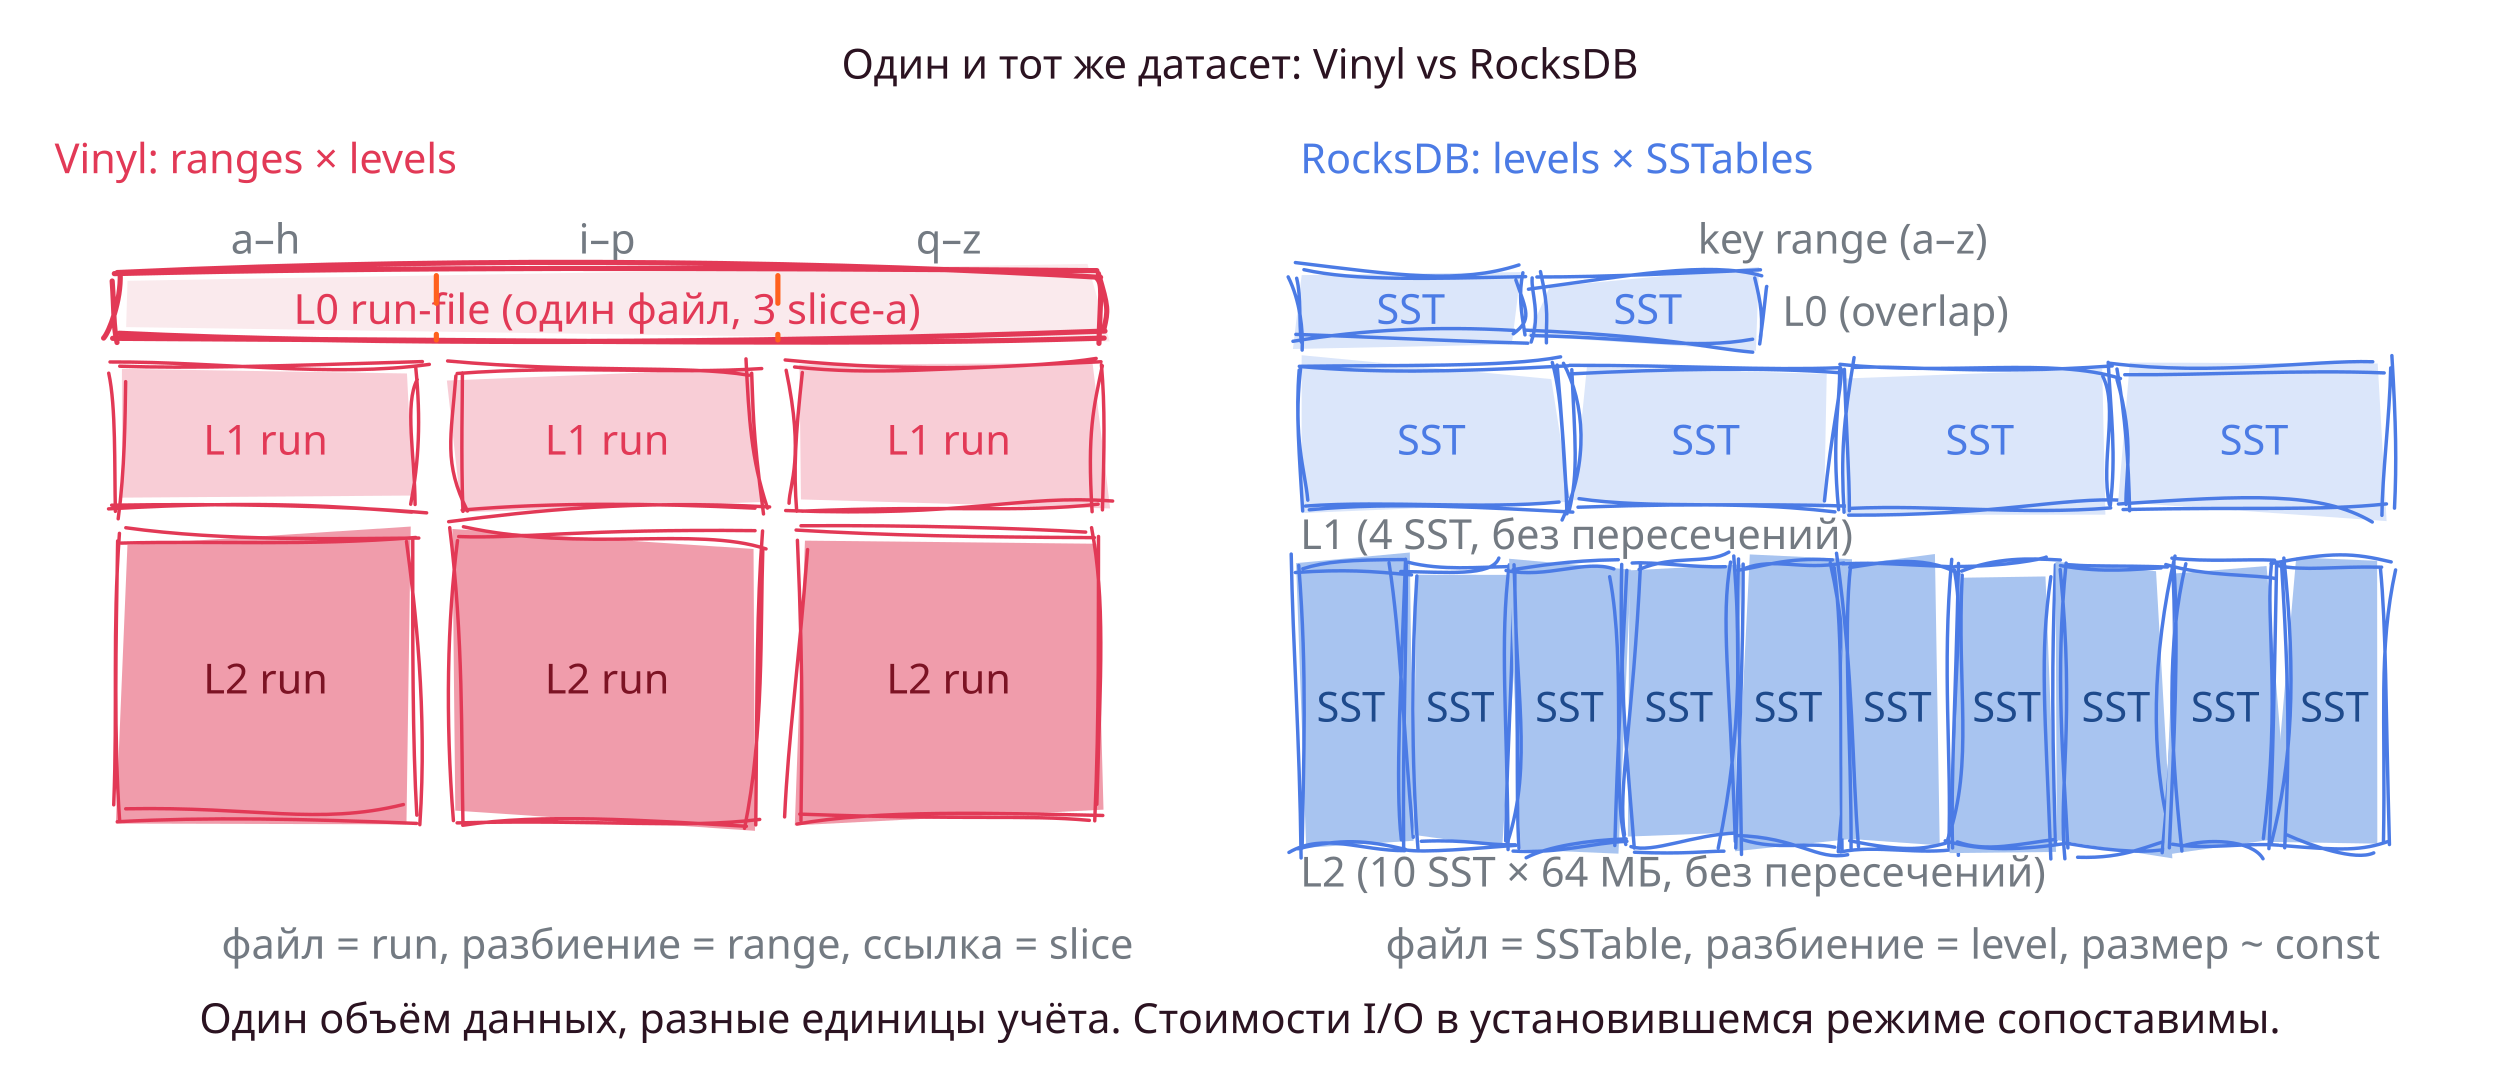
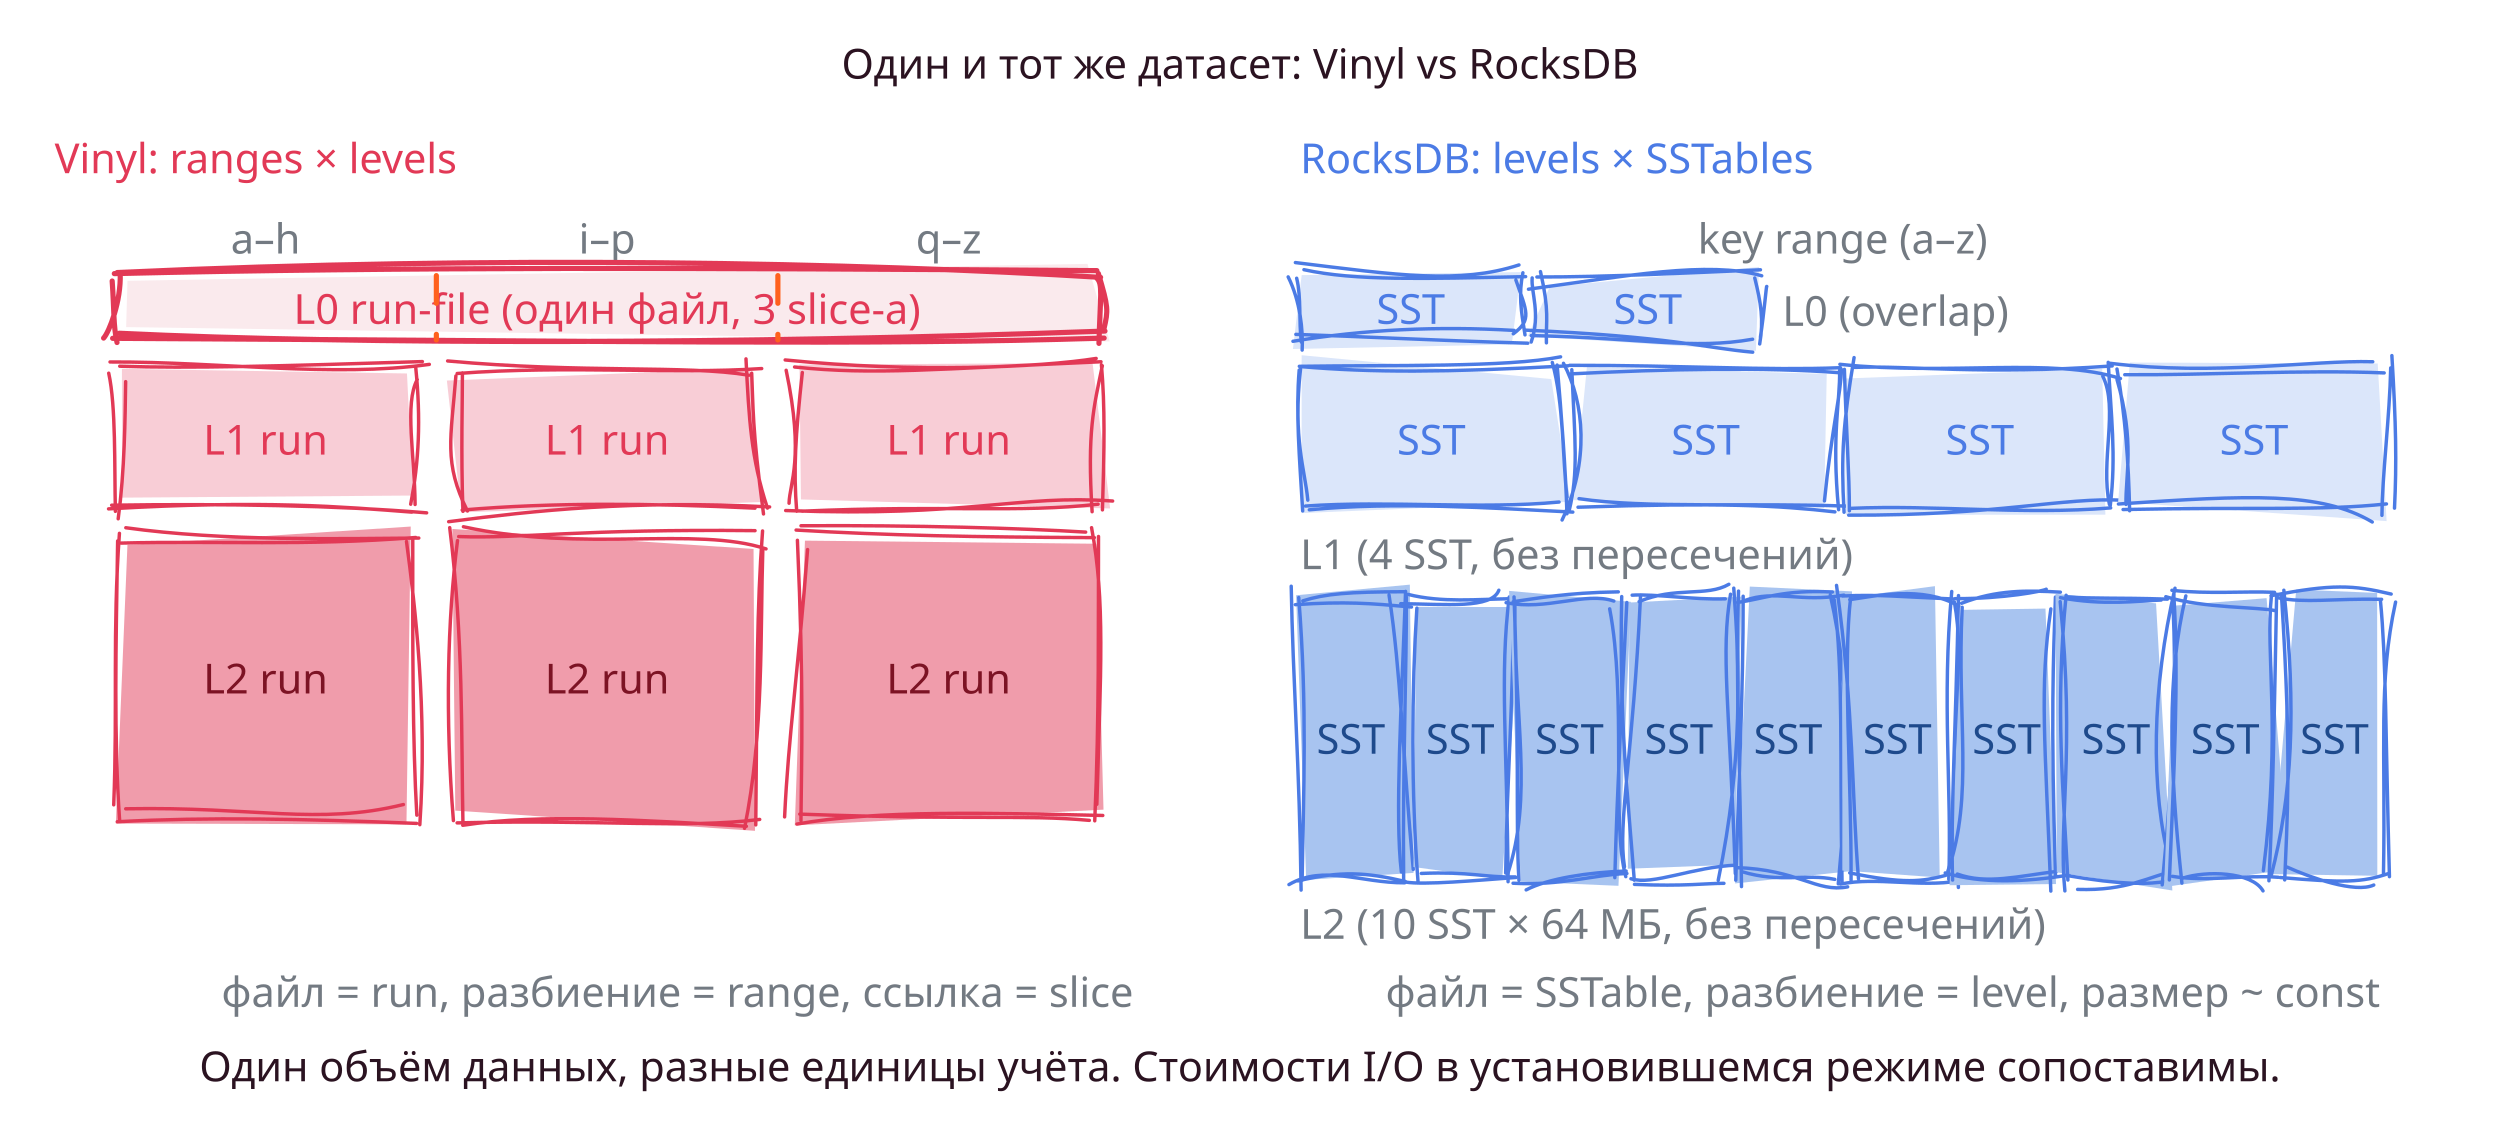
- <svg xmlns="http://www.w3.org/2000/svg" version="1.1" viewBox="0 0 723.716 310.792" width="723.716" height="310.792">
+ <svg xmlns="http://www.w3.org/2000/svg" version="1.1" viewBox="0 0 723.716 324.75" width="723.716" height="324.75">
  <defs>
    <style>
      @font-face {
        font-family: "Virgil";
        src: url("https://excalidraw.com/Virgil.woff2");
      }
      @font-face {
        font-family: "Cascadia";
        src: url("https://excalidraw.com/Cascadia.woff2");
      }
    </style>
  </defs>
-   <rect x="0" y="0" width="723.716" height="310.792" fill="transparent" />
+   <rect x="0" y="0" width="723.716" height="324.75" fill="transparent" />
  <g transform="translate(10 10) rotate(0 348.9499 8.142165)">
    <text x="348.95" y="8.1" dominant-baseline="central" font-family="Cascadia, sans-serif" font-size="12px" fill="#2B1321" text-anchor="middle" style="white-space: pre;" direction="ltr">Один и тот же датасет: Vinyl vs RocksDB</text>
  </g>
  <g transform="translate(15.81583 39.07916) rotate(0 168.6591 6.397415)">
    <text x="0" y="6.4" dominant-baseline="central" font-family="Cascadia, sans-serif" font-size="12px" fill="#E23956" text-anchor="start" style="white-space: pre;" direction="ltr">Vinyl: ranges × levels</text>
  </g>
  <g transform="translate(33.26333 62.34249) rotate(0 43.61874 6.397415)">
    <text x="43.619" y="6.4" dominant-baseline="central" font-family="Cascadia, sans-serif" font-size="12px" fill="#737A82" text-anchor="middle" style="white-space: pre;" direction="ltr">a–h</text>
  </g>
  <g transform="translate(132.1325 62.34249) rotate(0 43.61874 6.397415)">
    <text x="43.619" y="6.4" dominant-baseline="central" font-family="Cascadia, sans-serif" font-size="12px" fill="#737A82" text-anchor="middle" style="white-space: pre;" direction="ltr">i–p</text>
  </g>
  <g transform="translate(231.0016 62.34249) rotate(0 43.61874 6.397415)">
    <text x="43.619" y="6.4" dominant-baseline="central" font-family="Cascadia, sans-serif" font-size="12px" fill="#737A82" text-anchor="middle" style="white-space: pre;" direction="ltr">q–z</text>
  </g>
  <g stroke-linecap="round" transform="translate(33.26333 79.78998) rotate(0 142.4879 9.305331)">
    <path d="M3.64 1.5 L281.56 -3.41 L287.99 19.07 L3.25 14.9" stroke="none" stroke-width="0" fill="#FAEAED" />
    <path d="M0.66 -0.89 C110.72 -6.01, 215.32 -3.77, 285.34 0.5 M-0.17 -0.58 C83.41 -2.59, 167.45 -2.28, 284.26 -1.45 M284.7 -0.62 C287.62 9.25, 287.59 9.9, 286.29 15.53 M284.13 0.62 C286.11 2.34, 285.22 5.79, 284.87 19.61 M286.61 16.05 C180.54 19.91, 70.37 20.01, 1.27 16.68 M286.37 18.08 C218.57 20.23, 148.29 18.93, -0.66 18.15 M-3.27 18.08 C-1.67 16.38, 1.86 7.35, 1.53 -0.71 M0.61 19.36 C-0.51 14.16, -0.16 10.53, -0.79 1.56" stroke="#E23956" stroke-width="1.5" fill="none" />
  </g>
  <g transform="translate(33.26333 79.78998) rotate(0 142.4879 9.305331)">
    <text x="142.488" y="9.3" dominant-baseline="central" font-family="Cascadia, sans-serif" font-size="12px" fill="#E23956" text-anchor="middle" style="white-space: pre;" direction="ltr">L0 run-file  (один файл, 3 slice-а)</text>
  </g>
  <g stroke-linecap="round">
    <g transform="translate(126.3166 79.78998) rotate(0 0 9.305331)">
      <path d="M0 0 C0 3.1, 0 15.51, 0 18.61" stroke="#FF611D" stroke-width="1.5" fill="none" stroke-dasharray="8 9" />
    </g>
  </g>
  <g stroke-linecap="round">
    <g transform="translate(225.1858 79.78998) rotate(0 0 9.305331)">
      <path d="M0 0 C0 3.1, 0 15.51, 0 18.61" stroke="#FF611D" stroke-width="1.5" fill="none" stroke-dasharray="8 9" />
    </g>
  </g>
  <g stroke-linecap="round" transform="translate(33.26333 106.5428) rotate(0 43.61874 20.35541)">
    <path d="M2.03 0.24 L84.55 1.57 L86.31 36.91 L2.06 37.52" stroke="none" stroke-width="0" fill="#F8CDD6" />
    <path d="M-1.41 -1.76 C30.97 -1.84, 63.14 2.82, 91.02 -1.06 M1.4 -0.53 C21.56 0.16, 47.27 -0.55, 89.01 -1.87 M87.53 3.34 C83.77 10.17, 86.81 25.47, 86.9 39.5 M87.09 -0.12 C88.6 14.97, 88.02 27.11, 85.63 39.42 M90.24 41.92 C64.88 39.77, 31.05 39.21, -0.94 39.71 M85.98 41.71 C66.07 40.19, 43.34 38.13, -1.84 40.77 M0.95 43.64 C2.86 29.45, 2.94 14.67, 3.11 3.94 M0.14 41.49 C-0.16 28.21, 0.31 11.1, -1.79 1.49" stroke="#E23956" stroke-width="1" fill="none" />
  </g>
  <g transform="translate(33.26333 106.5428) rotate(0 43.61874 20.35541)">
    <text x="43.619" y="20.4" dominant-baseline="central" font-family="Cascadia, sans-serif" font-size="12px" fill="#E23956" text-anchor="middle" style="white-space: pre;" direction="ltr">L1 run</text>
  </g>
  <g stroke-linecap="round" transform="translate(132.1325 106.5428) rotate(0 43.61874 20.35541)">
    <path d="M-2.77 3.62 L84.91 0.05 L88.34 38.79 L1.46 41.78" stroke="none" stroke-width="0" fill="#F8CDD6" />
    <path d="M-2.55 -2.05 C36.42 1.54, 66.66 -0.95, 84.67 2.08 M0.21 1.58 C32.52 -0.86, 62.86 1.87, 88.37 0.15 M83.82 -2.65 C84.69 14.87, 85.26 26.05, 90.03 40.54 M85.47 1.49 C85.93 10.95, 85.54 17.03, 88.89 42.24 M90.66 40.21 C51.65 38.15, 22.65 41.24, -2.25 44.48 M86.43 40.56 C56.33 39.1, 27.63 38.87, 1.67 41.11 M3.19 41.38 C-3.79 27.37, -1.57 20.4, -0.16 2.29 M1.89 41.48 C1.26 24.74, 1.78 7.41, 1.73 1.39" stroke="#E23956" stroke-width="1" fill="none" />
  </g>
  <g transform="translate(132.1325 106.5428) rotate(0 43.61874 20.35541)">
    <text x="43.619" y="20.4" dominant-baseline="central" font-family="Cascadia, sans-serif" font-size="12px" fill="#E23956" text-anchor="middle" style="white-space: pre;" direction="ltr">L1 run</text>
  </g>
  <g stroke-linecap="round" transform="translate(231.0016 106.5428) rotate(0 43.61874 20.35541)">
    <path d="M0.43 -1.01 L85.28 -1.46 L90.37 40.66 L0.86 38.04" stroke="none" stroke-width="0" fill="#F8CDD6" />
    <path d="M-3.7 -2.34 C33.86 1.44, 70.19 -0.2, 86.32 -2.78 M-0.98 -0.3 C22.04 2.13, 39.56 0.3, 87.72 -1.82 M88.11 -0.65 C85.61 11.42, 83.7 18.34, 85.15 41.59 M87.85 -0.91 C88.9 11.06, 88.69 23.24, 88.14 41.06 M91.09 38.5 C63.87 36.53, 49.13 43.27, -3.56 41.25 M86.88 39.41 C64.03 42.01, 42.8 39.61, 1.18 41.44 M-2.58 39.13 C-2.44 33.29, 1.93 26.14, -3.42 0.65 M-0.37 41.46 C-1.32 29.4, -0.76 20, 1.26 1.3" stroke="#E23956" stroke-width="1" fill="none" />
  </g>
  <g transform="translate(231.0016 106.5428) rotate(0 43.61874 20.35541)">
    <text x="43.619" y="20.4" dominant-baseline="central" font-family="Cascadia, sans-serif" font-size="12px" fill="#E23956" text-anchor="middle" style="white-space: pre;" direction="ltr">L1 run</text>
  </g>
  <g stroke-linecap="round" transform="translate(33.26333 155.3958) rotate(0 43.61874 40.71082)">
    <path d="M3.63 2.36 L85.64 -2.97 L84.4 83.24 L0.27 83.01" stroke="none" stroke-width="0" fill="#F09CAB" />
    <path d="M3.16 -2.62 C31.3 1.33, 65.71 0.54, 87.97 0.36 M1.84 1.82 C29.01 1.11, 55.15 2.73, 87.08 0.2 M84.41 1.36 C86.88 19.81, 90.51 50.32, 88.27 83.34 M86.23 0.7 C86.18 30.33, 86.17 59.76, 87.4 80.58 M83.51 77.51 C58.65 83.62, 40.73 78.02, 3.13 78.74 M87.33 82.97 C54.28 81.63, 27.09 81.06, 0.69 82.49 M-0.34 77.59 C0.77 49.27, -0.73 27.27, 1.31 -1 M1.37 82.16 C-0.31 58.19, 0.31 32.11, 0.79 1.2" stroke="#E23956" stroke-width="1" fill="none" />
  </g>
  <g transform="translate(33.26333 155.3958) rotate(0 43.61874 40.71082)">
    <text x="43.619" y="40.7" dominant-baseline="central" font-family="Cascadia, sans-serif" font-size="12px" fill="#7C1324" text-anchor="middle" style="white-space: pre;" direction="ltr">L2 run</text>
  </g>
  <g stroke-linecap="round" transform="translate(132.1325 155.3958) rotate(0 43.61874 40.71082)">
    <path d="M-1.18 -2.26 L86.01 3.52 L86.43 85.12 L-0.33 79.27" stroke="none" stroke-width="0" fill="#F09CAB" />
    <path d="M2.02 -2.91 C36.75 4.71, 69.23 -3.23, 89.62 3.5 M0.65 -0.07 C18.53 0.61, 35.85 -2.33, 86.44 -1.78 M88.7 3.36 C87.92 27.35, 89.08 56.59, 83.4 84.39 M88.62 -1.69 C86.91 21.16, 87.09 39.39, 86.65 83.4 M83.93 83.8 C53.42 82, 24.32 80.05, 1.83 83.51 M87.79 81.82 C65.99 84.54, 42.26 81.8, 0.2 82.82 M1.89 83.34 C1.38 57.33, 2.03 29.3, -1.95 -2.65 M-0.88 82.15 C-3.27 52.47, -2.6 23.94, 0.31 1.11" stroke="#E23956" stroke-width="1" fill="none" />
  </g>
  <g transform="translate(132.1325 155.3958) rotate(0 43.61874 40.71082)">
    <text x="43.619" y="40.7" dominant-baseline="central" font-family="Cascadia, sans-serif" font-size="12px" fill="#7C1324" text-anchor="middle" style="white-space: pre;" direction="ltr">L2 run</text>
  </g>
  <g stroke-linecap="round" transform="translate(231.0016 155.3958) rotate(0 43.61874 40.71082)">
    <path d="M2.02 1.11 L86.37 2.01 L88.45 78.99 L-0.92 83.53" stroke="none" stroke-width="0" fill="#F09CAB" />
    <path d="M0.88 -3.2 C34.19 -3.4, 64.75 -2.48, 83.28 -1.36 M-0.54 -1.95 C25.49 -0.4, 51.44 0.1, 85.8 0.24 M84.99 -2.64 C88.96 18.61, 87.65 38.3, 86.52 77.43 M87 -0.09 C86.9 24.27, 87.26 51.59, 85.91 82.22 M84.35 82.09 C65.64 80.39, 50.81 82.08, 0.52 80.28 M88.24 80.67 C56.24 79.96, 22.55 79.04, -0.29 83.16 M-3.87 81.09 C-2.75 57.4, 0.04 39.34, 2.78 3.7 M0.86 82.13 C1.03 63.04, 1.75 44.34, -0.16 1.01" stroke="#E23956" stroke-width="1" fill="none" />
  </g>
  <g transform="translate(231.0016 155.3958) rotate(0 43.61874 40.71082)">
    <text x="43.619" y="40.7" dominant-baseline="central" font-family="Cascadia, sans-serif" font-size="12px" fill="#7C1324" text-anchor="middle" style="white-space: pre;" direction="ltr">L2 run</text>
  </g>
  <g transform="translate(376.3974 39.07916) rotate(0 157.0275 6.397415)">
    <text x="0" y="6.4" dominant-baseline="central" font-family="Cascadia, sans-serif" font-size="12px" fill="#4B7BE5" text-anchor="start" style="white-space: pre;" direction="ltr">RocksDB: levels × SSTables</text>
  </g>
  <g transform="translate(376.3974 62.34249) rotate(0 157.0275 6.397415)">
    <text x="157.027" y="6.4" dominant-baseline="central" font-family="Cascadia, sans-serif" font-size="12px" fill="#737A82" text-anchor="middle" style="white-space: pre;" direction="ltr">key range  (a–z)</text>
  </g>
  <g stroke-linecap="round" transform="translate(376.3974 79.78998) rotate(0 31.98708 9.305331)">
    <path d="M0.42 -0.15 L63.84 -1.02 L61.25 19.92 L-2.11 21.24" stroke="none" stroke-width="0" fill="#DBE6FA" />
    <path d="M-1.4 -3.78 C28.21 -0.13, 46.07 2.5, 63.32 -3.09 M1.08 -1.72 C15.86 1.54, 35.49 0.93, 65.25 0.29 M62.43 1.28 C65.57 10.35, 67.21 12.75, 61.68 16.84 M64.46 -0.82 C63.2 5.43, 63.89 9.94, 65.07 17.15 M61.93 15.86 C39.83 14.58, 18.54 15.58, -2.1 19.01 M65.88 19.56 C39.54 18.8, 15.96 17.54, -1.26 17.01 M0.56 21.55 C0.86 15.87, -0.01 7.3, -3.49 0.37 M0.32 19.25 C-0.43 13.24, 0.33 6.19, -1.03 0.76" stroke="#4B7BE5" stroke-width="1" fill="none" />
  </g>
  <g transform="translate(376.3974 79.78998) rotate(0 31.98708 9.305331)">
    <text x="31.987" y="9.3" dominant-baseline="central" font-family="Cascadia, sans-serif" font-size="12px" fill="#4B7BE5" text-anchor="middle" style="white-space: pre;" direction="ltr">SST</text>
  </g>
  <g stroke-linecap="round" transform="translate(445.0242 79.78998) rotate(0 31.98708 9.305331)">
    <path d="M3.61 3.23 L64.2 -2.53 L63.28 21.79 L-2.71 17.5" stroke="none" stroke-width="0" fill="#DBE6FA" />
    <path d="M-2.55 3.93 C25.66 0.14, 49.59 -4.38, 64.97 0.05 M-0.11 0.4 C20.84 0.4, 43.11 -0.77, 64.6 -1.69 M66.43 3.14 C66.36 2.2, 65.7 10.59, 64.59 17.82 M62.95 0.68 C64.73 7.84, 65.59 12.88, 64.38 19.78 M62.36 22.16 C48.86 20.99, 38.64 17.64, -3.41 15.78 M62.33 18.41 C45 21.49, 30.66 18.06, -1.75 17.35 M2.64 19.46 C2.47 12.92, 3.59 10.61, 0.92 -1.16 M-1.77 19.23 C1.07 11.07, -1.85 4.88, -1.48 0.67" stroke="#4B7BE5" stroke-width="1" fill="none" />
  </g>
  <g transform="translate(445.0242 79.78998) rotate(0 31.98708 9.305331)">
    <text x="31.987" y="9.3" dominant-baseline="central" font-family="Cascadia, sans-serif" font-size="12px" fill="#4B7BE5" text-anchor="middle" style="white-space: pre;" direction="ltr">SST</text>
  </g>
  <g transform="translate(515.9774 83.27948) rotate(0 46.52666 6.397415)">
    <text x="0" y="6.4" dominant-baseline="central" font-family="Cascadia, sans-serif" font-size="12px" fill="#737A82" text-anchor="start" style="white-space: pre;" direction="ltr">L0  (overlap)</text>
  </g>
  <g stroke-linecap="round" transform="translate(376.3974 106.5428) rotate(0 37.9483 20.35541)">
    <path d="M0.41 -3.71 L72.67 3.2 L78.25 38.7 L0.4 41.99" stroke="none" stroke-width="0" fill="#DBE6FA" />
    <path d="M-0.26 -0.5 C26.36 -0.91, 59.96 -0.15, 75.37 -3.24 M0.1 -0.42 C20.81 1.35, 41.54 1.34, 77.56 -0.65 M72.97 -1.62 C76.32 10.32, 75.91 26.07, 77.24 37.42 M74.37 -0.86 C75.62 13.57, 76.83 29.1, 77.21 42.19 M78.91 41.7 C55.6 40.53, 27.26 38.66, 2.63 41.04 M74.93 38.79 C52.4 40.96, 25.18 38.27, 1.52 39.95 M2.19 38.24 C1.39 29.41, -2.19 20.59, 0.09 0.28 M0.71 41.36 C-0.24 25.57, -1.31 12.78, -0.3 0.58" stroke="#4B7BE5" stroke-width="1" fill="none" />
  </g>
  <g transform="translate(376.3974 106.5428) rotate(0 37.9483 20.35541)">
    <text x="37.948" y="20.4" dominant-baseline="central" font-family="Cascadia, sans-serif" font-size="12px" fill="#4B7BE5" text-anchor="middle" style="white-space: pre;" direction="ltr">SST</text>
  </g>
  <g stroke-linecap="round" transform="translate(455.7835 106.5428) rotate(0 37.9483 20.35541)">
    <path d="M3.61 -0.34 L73.03 1.69 L72.28 40.58 L-0.2 38.24" stroke="none" stroke-width="0" fill="#DBE6FA" />
    <path d="M-1.4 -0.79 C31.81 -0.83, 55.48 0.78, 77.02 -0.1 M-1.08 1.69 C26.81 0.27, 55.2 -0.29, 76.92 1.37 M77.27 0.39 C77.24 6.87, 74.36 18.36, 72.37 38.47 M76.75 0.74 C76.96 9.54, 74.36 19.03, 76.47 41.01 M79.33 39.99 C51.08 38.92, 20.27 40.7, 1.32 37.81 M75.39 41.64 C59.01 39.77, 42.18 38.91, 1.03 40.29 M-3.58 43.99 C4.37 27.19, 2.93 10.04, -3.18 -1.37 M-1.55 41.34 C1.18 30.24, 0.16 21.37, -0.77 0.48" stroke="#4B7BE5" stroke-width="1" fill="none" />
  </g>
  <g transform="translate(455.7835 106.5428) rotate(0 37.9483 20.35541)">
    <text x="37.948" y="20.4" dominant-baseline="central" font-family="Cascadia, sans-serif" font-size="12px" fill="#4B7BE5" text-anchor="middle" style="white-space: pre;" direction="ltr">SST</text>
  </g>
  <g stroke-linecap="round" transform="translate(535.1696 106.5428) rotate(0 37.9483 20.35541)">
    <path d="M-1.19 3.03 L73.4 0.18 L74.31 42.45 L-0.79 42.5" stroke="none" stroke-width="0" fill="#DBE6FA" />
    <path d="M-2.54 -1.08 C29.25 2.28, 59 -3.25, 78.67 3.04 M1.73 -0.19 C17.63 -0.8, 38.5 2.08, 76.28 -0.61 M73.56 2.39 C78.15 11.57, 72.81 26.94, 75.49 39.51 M75.13 -1.65 C75.92 13.65, 77.51 25.24, 75.72 39.83 M79.76 38.28 C61.75 37.31, 43.65 42.75, 0.01 42.59 M75.84 40.49 C50.44 42.57, 24.81 39.54, 0.54 40.62 M-1.34 41.74 C-2.28 25.11, -1.58 15.78, 1.56 -3.02 M0.2 41.33 C0.22 30.76, -0.75 17.69, -1.24 0.39" stroke="#4B7BE5" stroke-width="1" fill="none" />
  </g>
  <g transform="translate(535.1696 106.5428) rotate(0 37.9483 20.35541)">
    <text x="37.948" y="20.4" dominant-baseline="central" font-family="Cascadia, sans-serif" font-size="12px" fill="#4B7BE5" text-anchor="middle" style="white-space: pre;" direction="ltr">SST</text>
  </g>
  <g stroke-linecap="round" transform="translate(614.5557 106.5428) rotate(0 37.9483 20.35541)">
    <path d="M2 -1.59 L73.76 -1.33 L76.34 44.32 L-1.39 38.76" stroke="none" stroke-width="0" fill="#DBE6FA" />
    <path d="M-3.68 -1.37 C26.69 2.35, 54.52 -2.33, 72.32 -1.82 M0.54 1.93 C23.63 2.12, 52.15 0.44, 75.63 1.41 M77.86 -3.6 C79.07 16.26, 79.26 27.51, 78.62 40.56 M77.52 -0.04 C77.25 13.77, 75.03 31.45, 74.98 42.64 M72.18 44.57 C57.23 35.71, 36.66 36.79, -1.3 39.36 M76.29 39.34 C57.05 41.38, 37.8 40.17, 0.05 40.96 M0.89 39.49 C0.7 31.03, 3.54 21.51, -1.71 3.34 M1.94 41.32 C1.64 27.29, 0.72 14, -1.72 0.29" stroke="#4B7BE5" stroke-width="1" fill="none" />
  </g>
  <g transform="translate(614.5557 106.5428) rotate(0 37.9483 20.35541)">
    <text x="37.948" y="20.4" dominant-baseline="central" font-family="Cascadia, sans-serif" font-size="12px" fill="#4B7BE5" text-anchor="middle" style="white-space: pre;" direction="ltr">SST</text>
  </g>
-   <g transform="translate(376.3974 149.58) rotate(0 157.0275 4.652666)">
+   <g transform="translate(376.3974 155.3958) rotate(0 157.0275 4.652666)">
    <text x="0" y="4.7" dominant-baseline="central" font-family="Cascadia, sans-serif" font-size="12px" fill="#737A82" text-anchor="start" style="white-space: pre;" direction="ltr">L1  (4 SST, без пересечений)</text>
  </g>
-   <g stroke-linecap="round" transform="translate(376.3974 163.538) rotate(0 14.6559 40.71082)">
+   <g stroke-linecap="round" transform="translate(376.3974 172.8433) rotate(0 14.6559 40.71082)">
    <path d="M-1.2 -0.53 L31.73 -3.6 L32.8 79.84 L1.72 81.87" stroke="none" stroke-width="0" fill="#A8C4F0" />
    <path d="M-1.4 2.2 C13.1 1.21, 20.29 1.81, 32.21 2.88 M0.75 1.1 C7.29 -0.98, 13.98 -1.49, 30.08 -1.55 M25.71 -0.59 C29.14 21.64, 29.63 45.06, 32.72 78.84 M30.5 -1.64 C29.31 31.41, 27.37 63.69, 29.28 79.58 M30.23 82.72 C17.51 82.78, 6.87 77.34, -3.26 83.23 M30.39 82.32 C18.97 79.66, 11.89 79.2, -0.68 82.17 M0.25 84.82 C-0.18 49.17, -2.13 23.92, -2.61 -3.14 M0.55 82 C0.94 56.17, 2.09 31.94, -0.43 0.15" stroke="#4B7BE5" stroke-width="1" fill="none" />
  </g>
-   <g transform="translate(376.3974 163.538) rotate(0 14.6559 40.71082)">
-     <text x="14.656" y="40.7" dominant-baseline="central" font-family="Cascadia, sans-serif" font-size="12px" fill="#1E4A8C" text-anchor="middle" style="white-space: pre;" direction="ltr">SST</text>
-   </g>
-   <g stroke-linecap="round" transform="translate(408.0355 163.538) rotate(0 14.6559 40.71082)">
+   <g transform="translate(376.3974 172.8433) rotate(0 14.6559 40.71082)">
+     <text x="14.656" y="40.7" dominant-baseline="central" font-family="Cascadia, sans-serif" font-size="12px" fill="#1E4A8C" text-anchor="middle" style="white-space: pre;" direction="ltr">SST</text>
+   </g>
+   <g stroke-linecap="round" transform="translate(408.0355 172.8433) rotate(0 14.6559 40.71082)">
    <path d="M2 2.84 L32.09 2.89 L26.83 81.71 L1.12 78.13" stroke="none" stroke-width="0" fill="#A8C4F0" />
    <path d="M-2.54 1.91 C10.54 2.04, 23.81 3.49, 25.86 -1.98 M-0.44 -0.78 C9.31 1.69, 19.68 0.62, 29.44 0.47 M30.01 1.41 C30.18 29.18, 28.2 51.33, 27.84 79.88 M28.88 -0.03 C26.04 22.23, 28.29 43.33, 28.53 82.4 M30.65 81.02 C21.78 81.21, 17.45 79.42, 3.43 80 M30.84 81.17 C19.23 82.04, 4.18 83.4, -1.17 82.5 M2.48 82.57 C0.44 57.24, 0.63 25.95, 2.13 3.21 M-1.7 81.99 C-2.02 50.46, -0.82 19.77, -0.9 0.05" stroke="#4B7BE5" stroke-width="1" fill="none" />
  </g>
-   <g transform="translate(408.0355 163.538) rotate(0 14.6559 40.71082)">
-     <text x="14.656" y="40.7" dominant-baseline="central" font-family="Cascadia, sans-serif" font-size="12px" fill="#1E4A8C" text-anchor="middle" style="white-space: pre;" direction="ltr">SST</text>
-   </g>
-   <g stroke-linecap="round" transform="translate(439.6737 163.538) rotate(0 14.6559 40.71082)">
+   <g transform="translate(408.0355 172.8433) rotate(0 14.6559 40.71082)">
+     <text x="14.656" y="40.7" dominant-baseline="central" font-family="Cascadia, sans-serif" font-size="12px" fill="#1E4A8C" text-anchor="middle" style="white-space: pre;" direction="ltr">SST</text>
+   </g>
+   <g stroke-linecap="round" transform="translate(439.6737 172.8433) rotate(0 14.6559 40.71082)">
    <path d="M-2.81 -1.79 L32.45 1.38 L28.85 83.59 L0.53 82.38" stroke="none" stroke-width="0" fill="#A8C4F0" />
    <path d="M-3.68 1.62 C7.98 4.04, 19.33 -1.66, 27.51 1.16 M-1.63 1.34 C5.47 0.36, 13.65 -1.27, 28.8 -1.51 M26.3 3.41 C31.22 28.72, 26.77 65.61, 30.97 80.93 M31.27 1.58 C30.03 25.34, 28.47 55.53, 27.79 81.22 M31.07 79.31 C20.19 79.64, 8.31 81.51, 2.13 84.77 M31.29 80.02 C21.35 80.42, 12.2 83.61, -1.66 82.84 M-3.28 80.32 C4.31 57.31, -1.36 35.98, -1.14 1.57 M0.04 81.98 C-0.98 65.03, 0.27 44.17, -1.38 -0.04" stroke="#4B7BE5" stroke-width="1" fill="none" />
  </g>
-   <g transform="translate(439.6737 163.538) rotate(0 14.6559 40.71082)">
-     <text x="14.656" y="40.7" dominant-baseline="central" font-family="Cascadia, sans-serif" font-size="12px" fill="#1E4A8C" text-anchor="middle" style="white-space: pre;" direction="ltr">SST</text>
-   </g>
-   <g stroke-linecap="round" transform="translate(471.3118 163.538) rotate(0 14.6559 40.71082)">
+   <g transform="translate(439.6737 172.8433) rotate(0 14.6559 40.71082)">
+     <text x="14.656" y="40.7" dominant-baseline="central" font-family="Cascadia, sans-serif" font-size="12px" fill="#1E4A8C" text-anchor="middle" style="white-space: pre;" direction="ltr">SST</text>
+   </g>
+   <g stroke-linecap="round" transform="translate(471.3118 172.8433) rotate(0 14.6559 40.71082)">
    <path d="M0.39 1.58 L32.82 -0.13 L30.88 77.46 L-0.07 78.64" stroke="none" stroke-width="0" fill="#A8C4F0" />
    <path d="M3.18 1.33 C13.43 -3.13, 22.85 0.03, 29.17 -3.7 M1.18 -0.55 C7.49 -0.97, 19.35 0.85, 28.15 0.51 M30.59 -2.58 C32.26 19.98, 33.34 47.31, 26.09 81.97 M29.65 -0.82 C26.76 16.17, 29.38 31.16, 31.04 80.04 M31.5 77.6 C18.59 78.07, 7.17 83.59, 0.82 81.54 M27.74 82.87 C23.47 82.8, 16.21 83.82, 1.85 83.17 M-1.05 78.07 C-3.07 65.38, 1.4 46.01, 3.59 -0.08 M1.79 81.96 C0.07 59.31, -2.64 36, -1.85 -0.14" stroke="#4B7BE5" stroke-width="1" fill="none" />
  </g>
-   <g transform="translate(471.3118 163.538) rotate(0 14.6559 40.71082)">
-     <text x="14.656" y="40.7" dominant-baseline="central" font-family="Cascadia, sans-serif" font-size="12px" fill="#1E4A8C" text-anchor="middle" style="white-space: pre;" direction="ltr">SST</text>
-   </g>
-   <g stroke-linecap="round" transform="translate(502.9499 163.538) rotate(0 14.6559 40.71082)">
+   <g transform="translate(471.3118 172.8433) rotate(0 14.6559 40.71082)">
+     <text x="14.656" y="40.7" dominant-baseline="central" font-family="Cascadia, sans-serif" font-size="12px" fill="#1E4A8C" text-anchor="middle" style="white-space: pre;" direction="ltr">SST</text>
+   </g>
+   <g stroke-linecap="round" transform="translate(502.9499 172.8433) rotate(0 14.6559 40.71082)">
    <path d="M3.59 -3.04 L33.18 -1.65 L32.91 79.33 L-0.66 82.9" stroke="none" stroke-width="0" fill="#A8C4F0" />
    <path d="M2.03 1.04 C10.87 -2.3, 18.37 1.71, 30.82 -0.56 M0 1.57 C7.64 0.53, 13.32 -2.21, 27.51 -1.46 M26.89 -0.58 C33.3 27.52, 31.92 53.59, 29.21 83.02 M28.03 0.79 C30.75 23.28, 29.56 43.36, 30.3 82.85 M31.92 83.89 C22.86 85.67, 17.75 78.84, -0.49 78.31 M28.2 81.72 C19.73 80, 12.5 82.85, 1.36 79.51 M1.19 83.81 C0.8 49.16, -0.59 23.48, 0.33 -1.73 M-0.47 81.95 C0.37 53.6, 1.71 27.83, 1.67 -0.24" stroke="#4B7BE5" stroke-width="1" fill="none" />
  </g>
-   <g transform="translate(502.9499 163.538) rotate(0 14.6559 40.71082)">
-     <text x="14.656" y="40.7" dominant-baseline="central" font-family="Cascadia, sans-serif" font-size="12px" fill="#1E4A8C" text-anchor="middle" style="white-space: pre;" direction="ltr">SST</text>
-   </g>
-   <g stroke-linecap="round" transform="translate(534.588 163.538) rotate(0 14.6559 40.71082)">
+   <g transform="translate(502.9499 172.8433) rotate(0 14.6559 40.71082)">
+     <text x="14.656" y="40.7" dominant-baseline="central" font-family="Cascadia, sans-serif" font-size="12px" fill="#1E4A8C" text-anchor="middle" style="white-space: pre;" direction="ltr">SST</text>
+   </g>
+   <g stroke-linecap="round" transform="translate(534.588 172.8433) rotate(0 14.6559 40.71082)">
    <path d="M-1.21 0.33 L25.55 -3.16 L26.94 81.2 L-1.26 79.16" stroke="none" stroke-width="0" fill="#A8C4F0" />
    <path d="M0.89 0.75 C8.31 -0.3, 21.89 -3.43, 32.47 2.58 M-1.19 -0.31 C9.66 -0.8, 15.02 -0.1, 30.87 0.56 M31.18 1.43 C34.34 18.78, 30.49 35.29, 32.34 84.06 M30.41 -1.61 C27.48 30.39, 30.48 55.56, 29.55 81.67 M32.34 82.19 C21.27 84.11, 8.6 80.93, -1.8 83.09 M28.65 80.57 C21.85 82.38, 16.52 83.06, 0.88 79.84 M3.42 81.56 C1.42 57.23, 2.17 33.51, -2.94 -3.38 M1.27 81.93 C1.41 51.88, -1.2 19.65, 1.2 -0.33" stroke="#4B7BE5" stroke-width="1" fill="none" />
  </g>
-   <g transform="translate(534.588 163.538) rotate(0 14.6559 40.71082)">
-     <text x="14.656" y="40.7" dominant-baseline="central" font-family="Cascadia, sans-serif" font-size="12px" fill="#1E4A8C" text-anchor="middle" style="white-space: pre;" direction="ltr">SST</text>
-   </g>
-   <g stroke-linecap="round" transform="translate(566.2262 163.538) rotate(0 14.6559 40.71082)">
+   <g transform="translate(534.588 172.8433) rotate(0 14.6559 40.71082)">
+     <text x="14.656" y="40.7" dominant-baseline="central" font-family="Cascadia, sans-serif" font-size="12px" fill="#1E4A8C" text-anchor="middle" style="white-space: pre;" direction="ltr">SST</text>
+   </g>
+   <g stroke-linecap="round" transform="translate(566.2262 172.8433) rotate(0 14.6559 40.71082)">
    <path d="M1.98 3.7 L25.91 3.33 L28.97 83.08 L-1.86 83.42" stroke="none" stroke-width="0" fill="#A8C4F0" />
    <path d="M-0.25 0.46 C13.75 0.53, 25.41 -1.75, 26.12 -2.28 M1.62 1.8 C11.68 -2.13, 20.72 -1.99, 30.22 -1.42 M27.47 3.43 C24.13 26.32, 25.81 41.57, 27.46 85.11 M28.79 0 C28.21 17.21, 27.4 35.19, 28.81 80.49 M32.76 80.48 C19.67 82.54, 7.46 83.01, -3.11 79.86 M29.1 79.42 C18.11 80.76, 8.81 83.27, 0.39 80.18 M-2.34 79.31 C5.29 57.3, 0.18 35.54, 1.8 2.97 M-0.98 81.92 C-1.55 62.45, -0.1 40.05, 0.73 -0.43" stroke="#4B7BE5" stroke-width="1" fill="none" />
  </g>
-   <g transform="translate(566.2262 163.538) rotate(0 14.6559 40.71082)">
-     <text x="14.656" y="40.7" dominant-baseline="central" font-family="Cascadia, sans-serif" font-size="12px" fill="#1E4A8C" text-anchor="middle" style="white-space: pre;" direction="ltr">SST</text>
-   </g>
-   <g stroke-linecap="round" transform="translate(597.8643 163.538) rotate(0 14.6559 40.71082)">
+   <g transform="translate(566.2262 172.8433) rotate(0 14.6559 40.71082)">
+     <text x="14.656" y="40.7" dominant-baseline="central" font-family="Cascadia, sans-serif" font-size="12px" fill="#1E4A8C" text-anchor="middle" style="white-space: pre;" direction="ltr">SST</text>
+   </g>
+   <g stroke-linecap="round" transform="translate(597.8643 172.8433) rotate(0 14.6559 40.71082)">
    <path d="M-2.82 -0.92 L26.28 1.82 L31 84.95 L-2.45 79.68" stroke="none" stroke-width="0" fill="#A8C4F0" />
    <path d="M-1.39 0.18 C11.2 2.53, 20.93 1.11, 27.77 0.86 M0.43 -0.08 C7.84 0.54, 14.69 0.12, 29.58 0.6 M31.77 -2.56 C25.17 25.87, 24.38 55.84, 30.59 78.15 M31.17 1.6 C32.19 24.32, 31.57 47.39, 28.06 83.31 M33.19 78.77 C23.94 80.97, 18.04 85.09, 3.58 84.63 M29.55 82.27 C24.23 83.14, 16.83 83.48, -0.1 80.51 M-0.11 85.06 C-2.1 65.37, 2.94 45.57, -1.47 1.32 M0.76 81.91 C-0.5 56.74, -3.01 31.88, 0.25 -0.52" stroke="#4B7BE5" stroke-width="1" fill="none" />
  </g>
-   <g transform="translate(597.8643 163.538) rotate(0 14.6559 40.71082)">
-     <text x="14.656" y="40.7" dominant-baseline="central" font-family="Cascadia, sans-serif" font-size="12px" fill="#1E4A8C" text-anchor="middle" style="white-space: pre;" direction="ltr">SST</text>
-   </g>
-   <g stroke-linecap="round" transform="translate(629.5024 163.538) rotate(0 14.6559 40.71082)">
+   <g transform="translate(597.8643 172.8433) rotate(0 14.6559 40.71082)">
+     <text x="14.656" y="40.7" dominant-baseline="central" font-family="Cascadia, sans-serif" font-size="12px" fill="#1E4A8C" text-anchor="middle" style="white-space: pre;" direction="ltr">SST</text>
+   </g>
+   <g stroke-linecap="round" transform="translate(629.5024 172.8433) rotate(0 14.6559 40.71082)">
    <path d="M0.38 2.45 L26.64 0.31 L33.03 78.82 L-3.05 83.94" stroke="none" stroke-width="0" fill="#A8C4F0" />
    <path d="M-2.53 -0.11 C8.64 3.36, 24.45 2.79, 29.42 3.99 M-0.76 -1.96 C9.86 -0.79, 20.39 -1.77, 28.94 -1.37 M28.06 -0.56 C26.21 17.13, 30.95 37.55, 25.71 79.2 M29.55 -0.79 C28.92 31.44, 28.49 59.6, 27.32 82.13 M25.61 85.06 C22.35 79.4, 8.9 79.17, 2.28 81.4 M30.01 81.12 C20.49 80.35, 9.12 82.51, -0.59 80.85 M2.13 82.81 C-1.48 49.15, -2.31 23.04, 3.27 -0.33 M-1.5 81.89 C-0.2 51.02, 1.34 23.71, -0.22 -0.62" stroke="#4B7BE5" stroke-width="1" fill="none" />
  </g>
-   <g transform="translate(629.5024 163.538) rotate(0 14.6559 40.71082)">
-     <text x="14.656" y="40.7" dominant-baseline="central" font-family="Cascadia, sans-serif" font-size="12px" fill="#1E4A8C" text-anchor="middle" style="white-space: pre;" direction="ltr">SST</text>
-   </g>
-   <g stroke-linecap="round" transform="translate(661.1405 163.538) rotate(0 14.6559 40.71082)">
+   <g transform="translate(629.5024 172.8433) rotate(0 14.6559 40.71082)">
+     <text x="14.656" y="40.7" dominant-baseline="central" font-family="Cascadia, sans-serif" font-size="12px" fill="#1E4A8C" text-anchor="middle" style="white-space: pre;" direction="ltr">SST</text>
+   </g>
+   <g stroke-linecap="round" transform="translate(661.1405 172.8433) rotate(0 14.6559 40.71082)">
    <path d="M3.58 -2.18 L27.01 -1.2 L27.06 80.69 L-3.64 80.2" stroke="none" stroke-width="0" fill="#A8C4F0" />
    <path d="M-3.67 -0.4 C14.08 -3.81, 19.97 -3.53, 31.07 -0.87 M-1.95 0.15 C6.01 1.88, 14.36 0.35, 28.3 0.65 M32.35 1.45 C27.25 24.67, 29.52 43.82, 28.84 80.25 M27.94 0.82 C29.65 18.26, 29.41 39.23, 30.57 80.94 M26.03 83.36 C20.75 85.83, 7.75 81.26, 0.97 78.17 M30.46 79.97 C22.61 82.73, 17.13 82.72, -1.08 81.18 M-3.64 80.56 C2.39 57.22, 3.71 33.07, 0 -1.98 M0.25 81.88 C0.84 65.59, 2.43 48.11, -0.7 -0.71" stroke="#4B7BE5" stroke-width="1" fill="none" />
  </g>
-   <g transform="translate(661.1405 163.538) rotate(0 14.6559 40.71082)">
-     <text x="14.656" y="40.7" dominant-baseline="central" font-family="Cascadia, sans-serif" font-size="12px" fill="#1E4A8C" text-anchor="middle" style="white-space: pre;" direction="ltr">SST</text>
-   </g>
-   <g transform="translate(376.3974 247.2859) rotate(0 157.0275 4.652666)">
+   <g transform="translate(661.1405 172.8433) rotate(0 14.6559 40.71082)">
+     <text x="14.656" y="40.7" dominant-baseline="central" font-family="Cascadia, sans-serif" font-size="12px" fill="#1E4A8C" text-anchor="middle" style="white-space: pre;" direction="ltr">SST</text>
+   </g>
+   <g transform="translate(376.3974 262.4071) rotate(0 157.0275 4.652666)">
    <text x="0" y="4.7" dominant-baseline="central" font-family="Cascadia, sans-serif" font-size="12px" fill="#737A82" text-anchor="start" style="white-space: pre;" direction="ltr">L2  (10 SST × 64 МБ, без пересечений)</text>
  </g>
-   <g transform="translate(15.81583 267.0598) rotate(0 180.2908 5.815832)">
+   <g transform="translate(15.81583 281.0178) rotate(0 180.2908 5.815832)">
    <text x="180.291" y="5.8" dominant-baseline="central" font-family="Cascadia, sans-serif" font-size="12px" fill="#737A82" text-anchor="middle" style="white-space: pre;" direction="ltr">файл = run, разбиение = range, ссылка = slice</text>
  </g>
-   <g transform="translate(376.3974 267.0598) rotate(0 168.6591 5.815832)">
+   <g transform="translate(376.3974 281.0178) rotate(0 168.6591 5.815832)">
    <text x="168.659" y="5.8" dominant-baseline="central" font-family="Cascadia, sans-serif" font-size="12px" fill="#737A82" text-anchor="middle" style="white-space: pre;" direction="ltr">файл = SSTable, разбиение = level, размер ~ const</text>
  </g>
-   <g transform="translate(10 287.9968) rotate(0 348.9499 6.397415)">
+   <g transform="translate(10 301.9548) rotate(0 348.9499 6.397415)">
    <text x="348.95" y="6.4" dominant-baseline="central" font-family="Cascadia, sans-serif" font-size="12px" fill="#2B1321" text-anchor="middle" style="white-space: pre;" direction="ltr">Один объём данных, разные единицы учёта. Стоимости I/O в установившемся режиме сопоставимы.</text>
  </g>
</svg>
